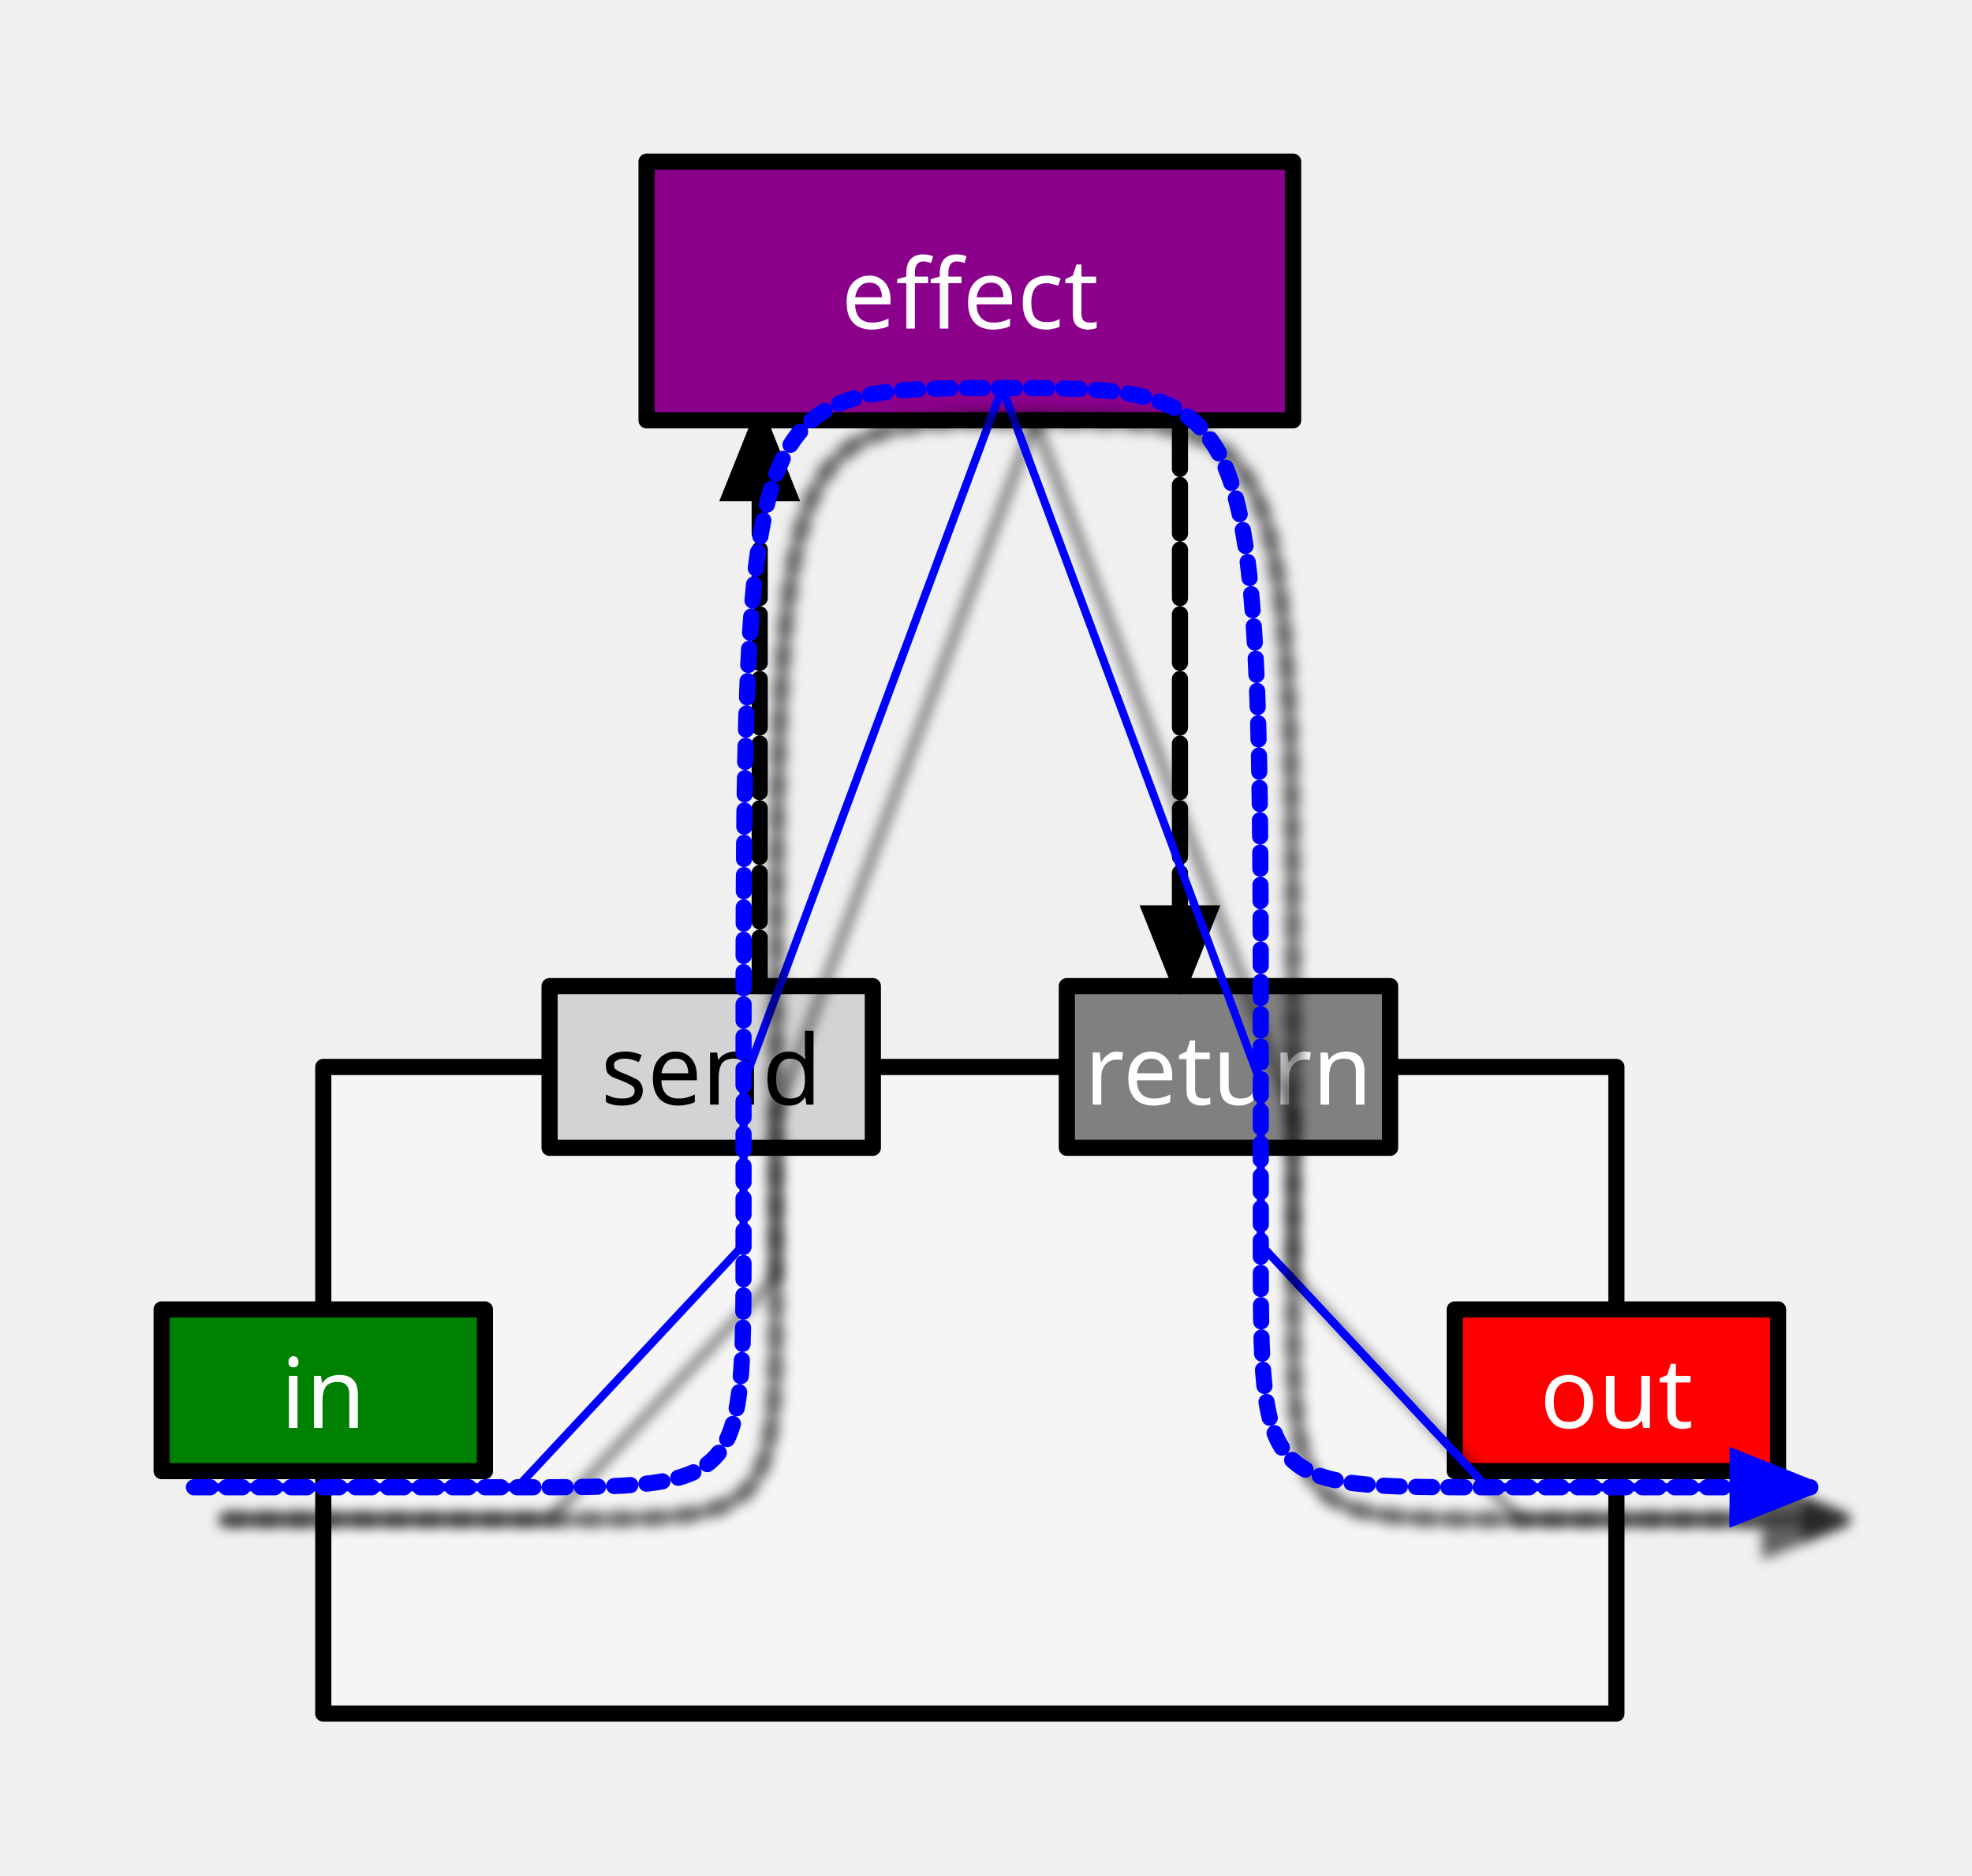
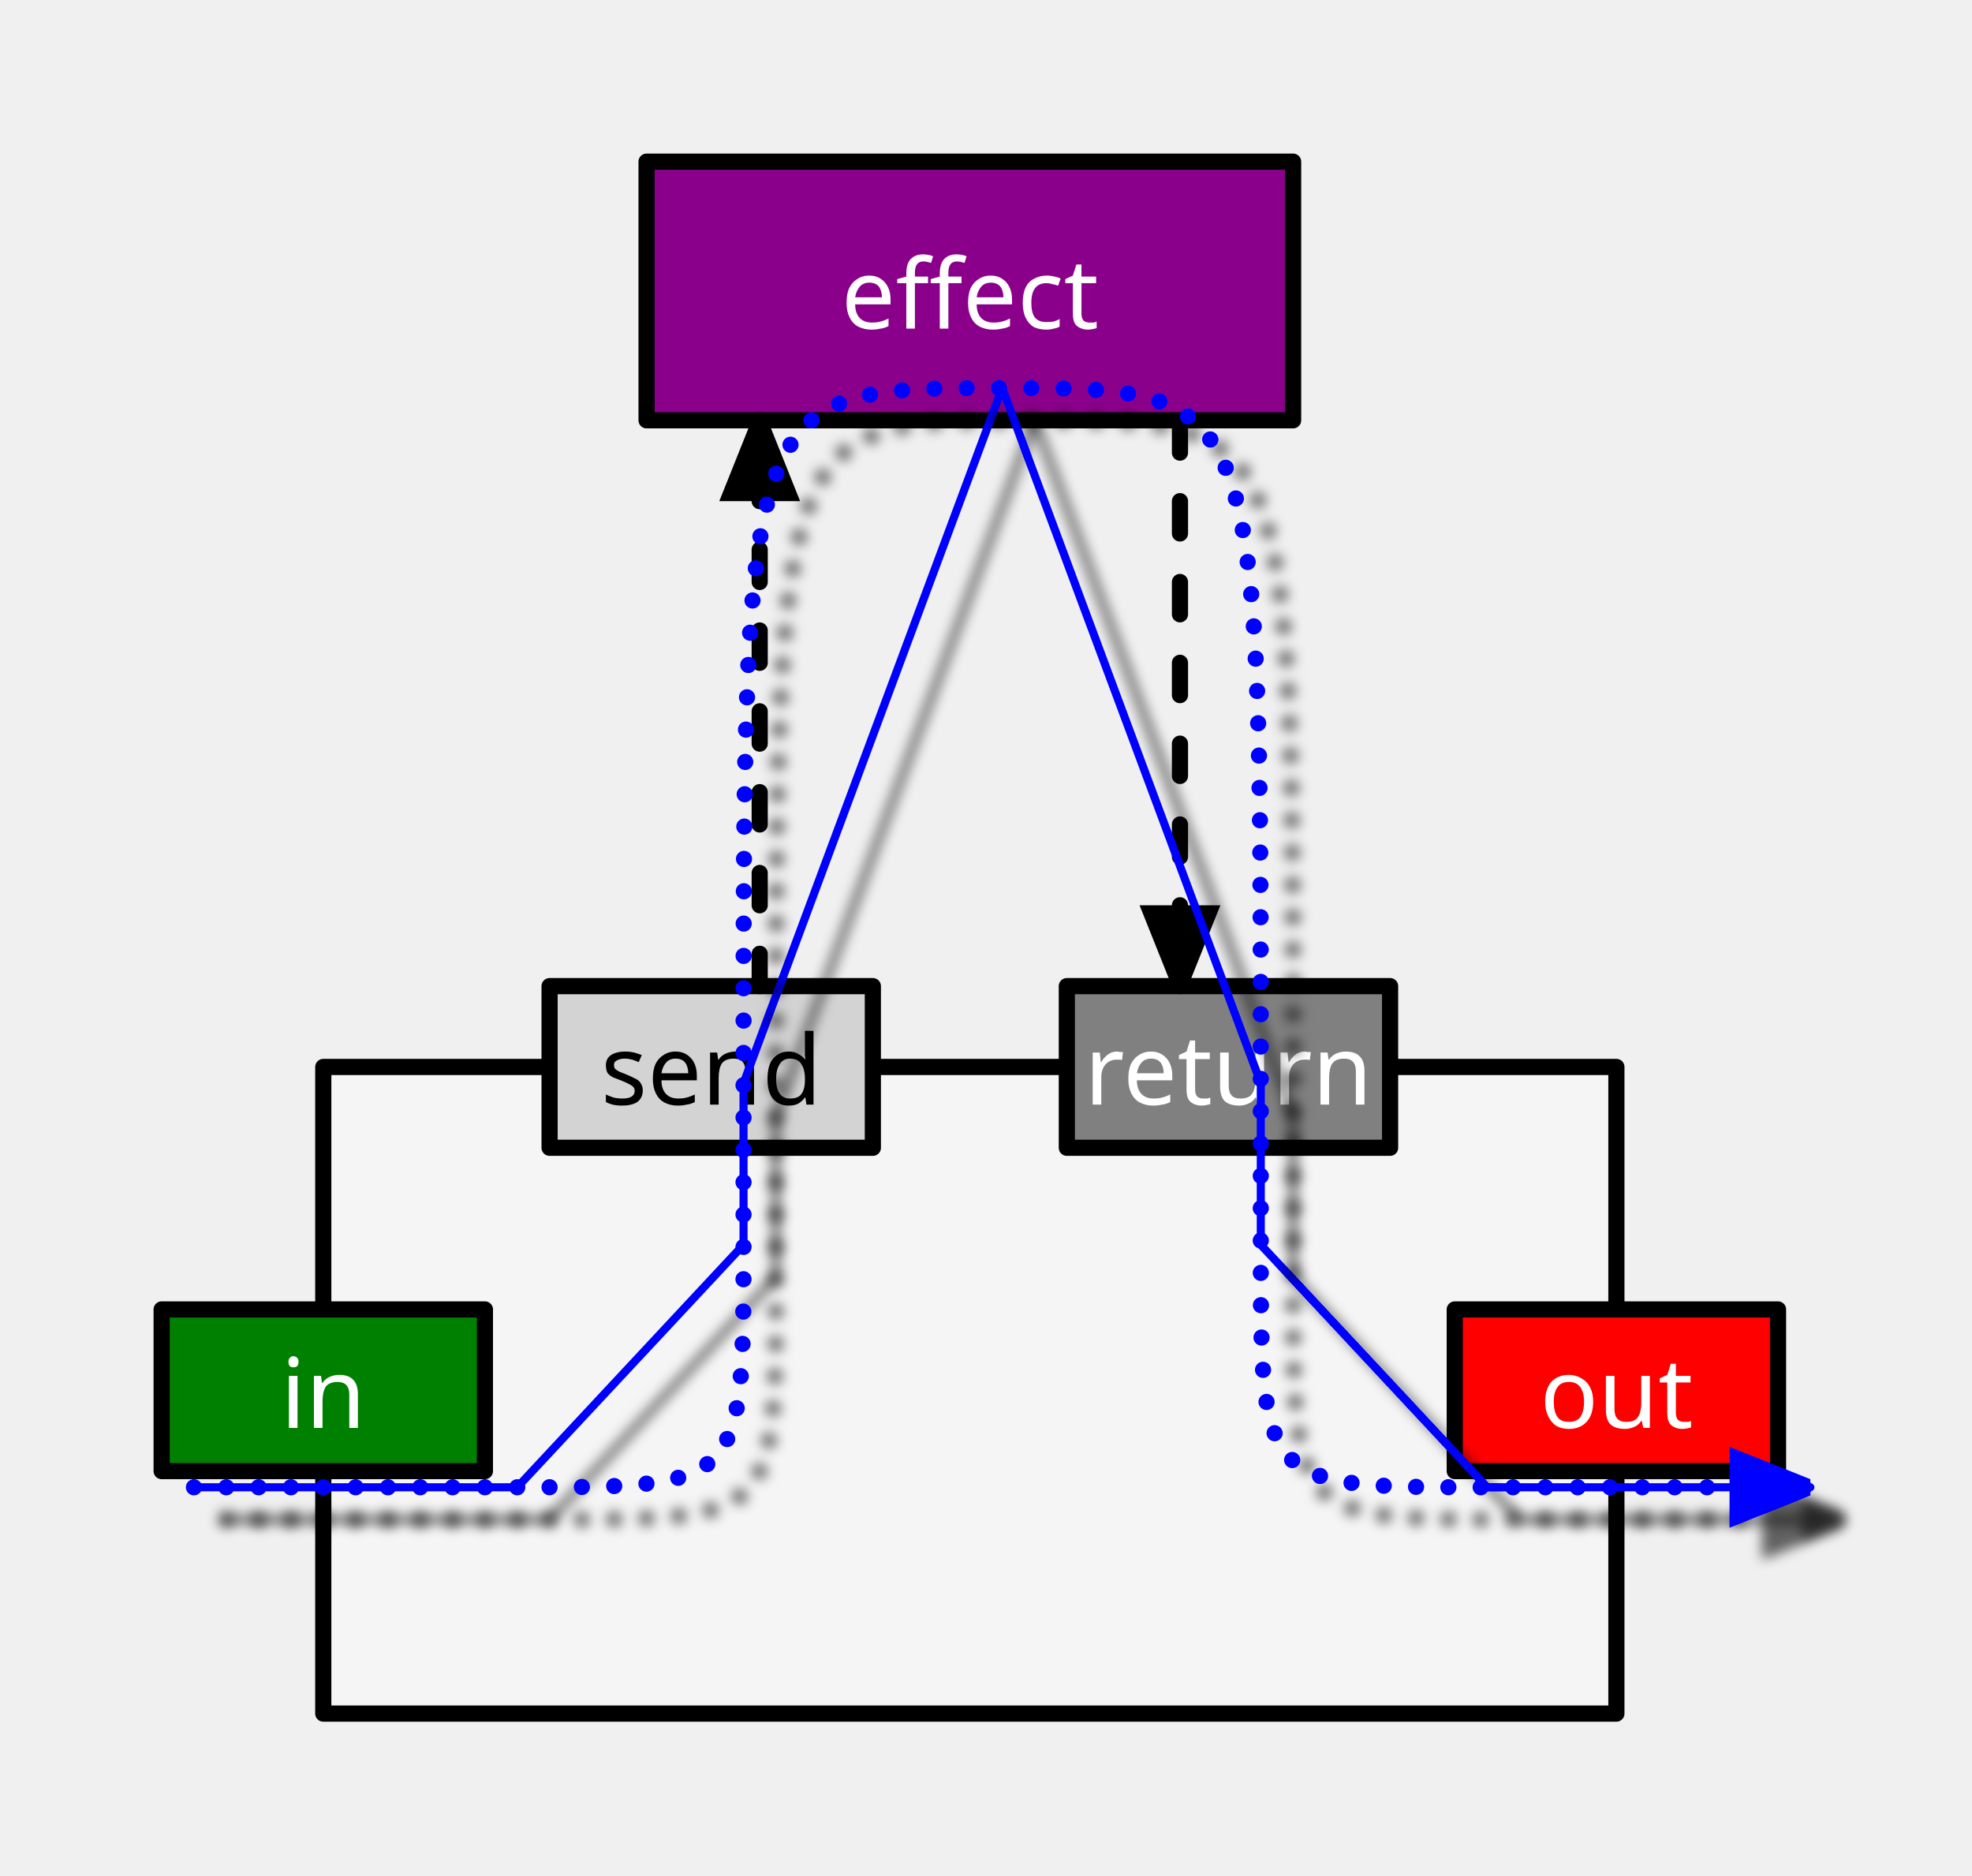
<svg xmlns="http://www.w3.org/2000/svg" version="1.1" width="61mm" height="58mm" viewBox="-10 -33 61 58">
  <defs>
    <marker id="d-arrow" refX="1" refY="0.5" orient="auto-start-reverse" markerWidth="6" markerHeight="5" viewBox="0 0 1 1">
      <path d="M 0 0 1 0.4 1 0.6 0 1" style="stroke: none; fill: context-stroke;" />
    </marker>
    <filter id="d-hardshadow" x="-50%" y="-50%" width="200%" height="200%">
      <feGaussianBlur in="SourceAlpha" stdDeviation="0.2" />
      <feOffset dx="1" dy="1" />
      <feComposite in2="SourceGraphic" operator="arithmetic" k1="0" k2="0.6" k3="1" k4="0" />
    </filter>
  </defs>
  <style>
  
    svg { background: none; }
    svg * { stroke-linecap: round; stroke-linejoin: round; }
    rect, circle, ellipse, polygon { stroke-width: 0.5; fill: white; stroke: black; }
    line, polyline, path { stroke-width: 0.5; fill: none; stroke: black; }
    text, tspan { stroke-width: 0; font-family: sans-serif; font-size: 3px; fill: black; paint-order: stroke; stroke: white; }
    .d-fill-darkmagenta { fill: darkmagenta; }
    text.d-fill-darkmagenta, text.d-fill-darkmagenta * { fill: white; stroke: black; }
    .d-fill-grey { fill: grey; }
    text.d-fill-grey, text.d-fill-grey * { fill: white; stroke: black; }
    .d-fill-green { fill: green; }
    text.d-fill-green, text.d-fill-green * { fill: white; stroke: black; }
    .d-fill-lightgrey { fill: lightgrey; }
    text.d-fill-lightgrey, text.d-fill-lightgrey * { fill: black; stroke: white; }
    .d-fill-red { fill: red; }
    text.d-fill-red, text.d-fill-red * { fill: white; stroke: black; }
    .d-fill-whitesmoke { fill: whitesmoke; }
    text.d-fill-whitesmoke, text.d-fill-whitesmoke * { fill: black; stroke: white; }
    .d-blue { stroke: blue; }
    text.d-blue, text.d-blue * { fill: blue; stroke: white; }
    .d-thin { stroke-width: 0.25; }
    text.d-text, text.d-text * { text-anchor: middle; dominant-baseline: central; }
    line.d-arrow, polyline.d-arrow, path.d-arrow { marker-end: url(#d-arrow); }
    marker path { fill: inherit; }
-     .d-dash { stroke-dasharray: 1.5 0.5; }
-     .d-dot { stroke-dasharray: 0.5 0.5; }
+     .d-dash { stroke-dasharray: 1 1.5; }
+     .d-dot { stroke-dasharray: 0 1; }
    .d-hardshadow { filter: url(#d-hardshadow); }
  
  </style>
  <rect id="base" width="40" height="20" class="d-fill-whitesmoke" />
  <rect id="in" x="-5" y="7.5" width="10" height="5" class="d-fill-green" />
  <text x="0" y="10" class="d-text d-fill-green">in</text>
  <rect id="send" x="7" y="-2.5" width="10" height="5" class="d-fill-lightgrey" />
  <text x="12" y="0" class="d-text d-fill-lightgrey">send</text>
  <rect id="return" x="23" y="-2.5" width="10" height="5" class="d-fill-grey" />
  <text x="28" y="0" class="d-text d-fill-grey">return</text>
  <rect id="out" x="35" y="7.5" width="10" height="5" class="d-fill-red" />
  <text x="40" y="10" class="d-text d-fill-red">out</text>
  <rect id="effect" x="10" y="-28" width="20" height="8" class="d-fill-darkmagenta" />
  <text x="20" y="-24" class="d-text d-fill-darkmagenta">effect</text>
  <line x1="13.5" y1="-2.5" x2="13.5" y2="-20" class="d-arrow d-dash" />
  <line x1="26.5" y1="-20" x2="26.5" y2="-2.5" class="d-arrow d-dash" />
  <polyline points="-4 13 6 13 13 5.5 13 0.5 21 -21 29 0.5 29 5.5 36 13 46 13" class="d-arrow d-hardshadow d-blue d-thin" />
  <path d="M -4 13   L 6 13   C 13 13 13 13 13 5.5   L 13 0.5   C 13 -21 13 -21 21 -21   C 29 -21 29 -21 29 0.5   L 29 5.5   C 29 13 29 13 36 13   L 46 13   " class="d-arrow d-hardshadow d-blue d-dot" />
</svg>
